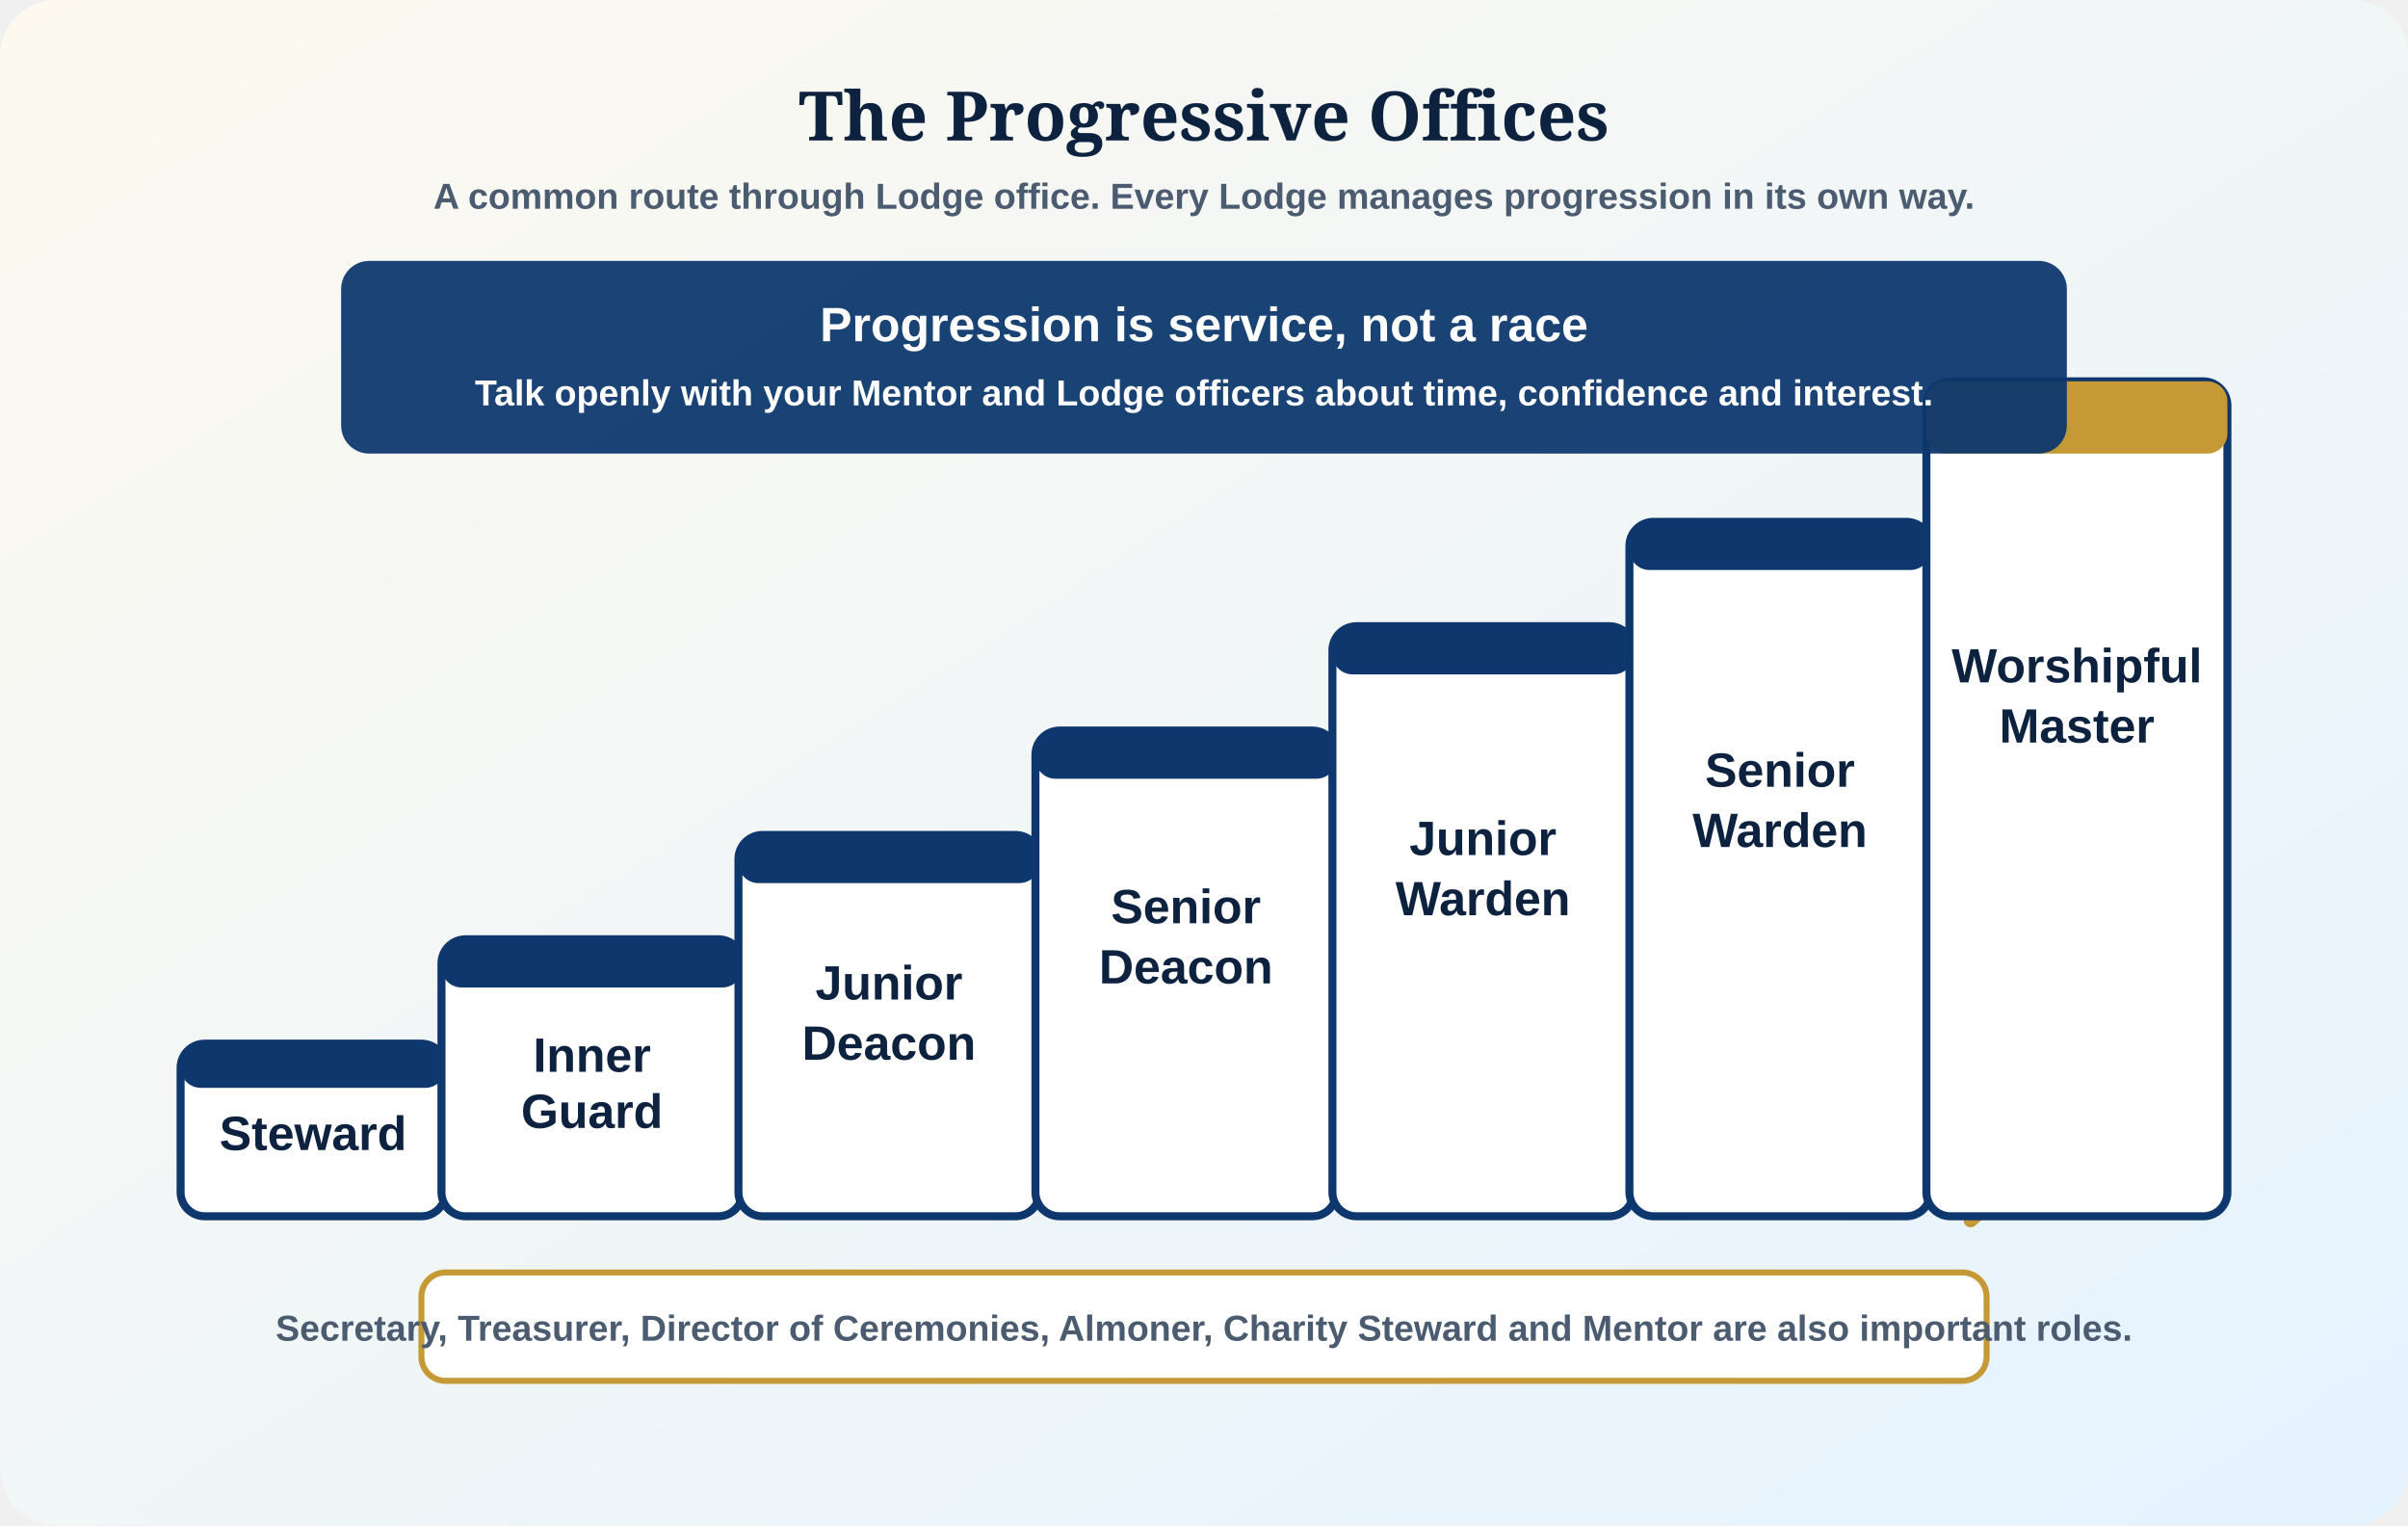
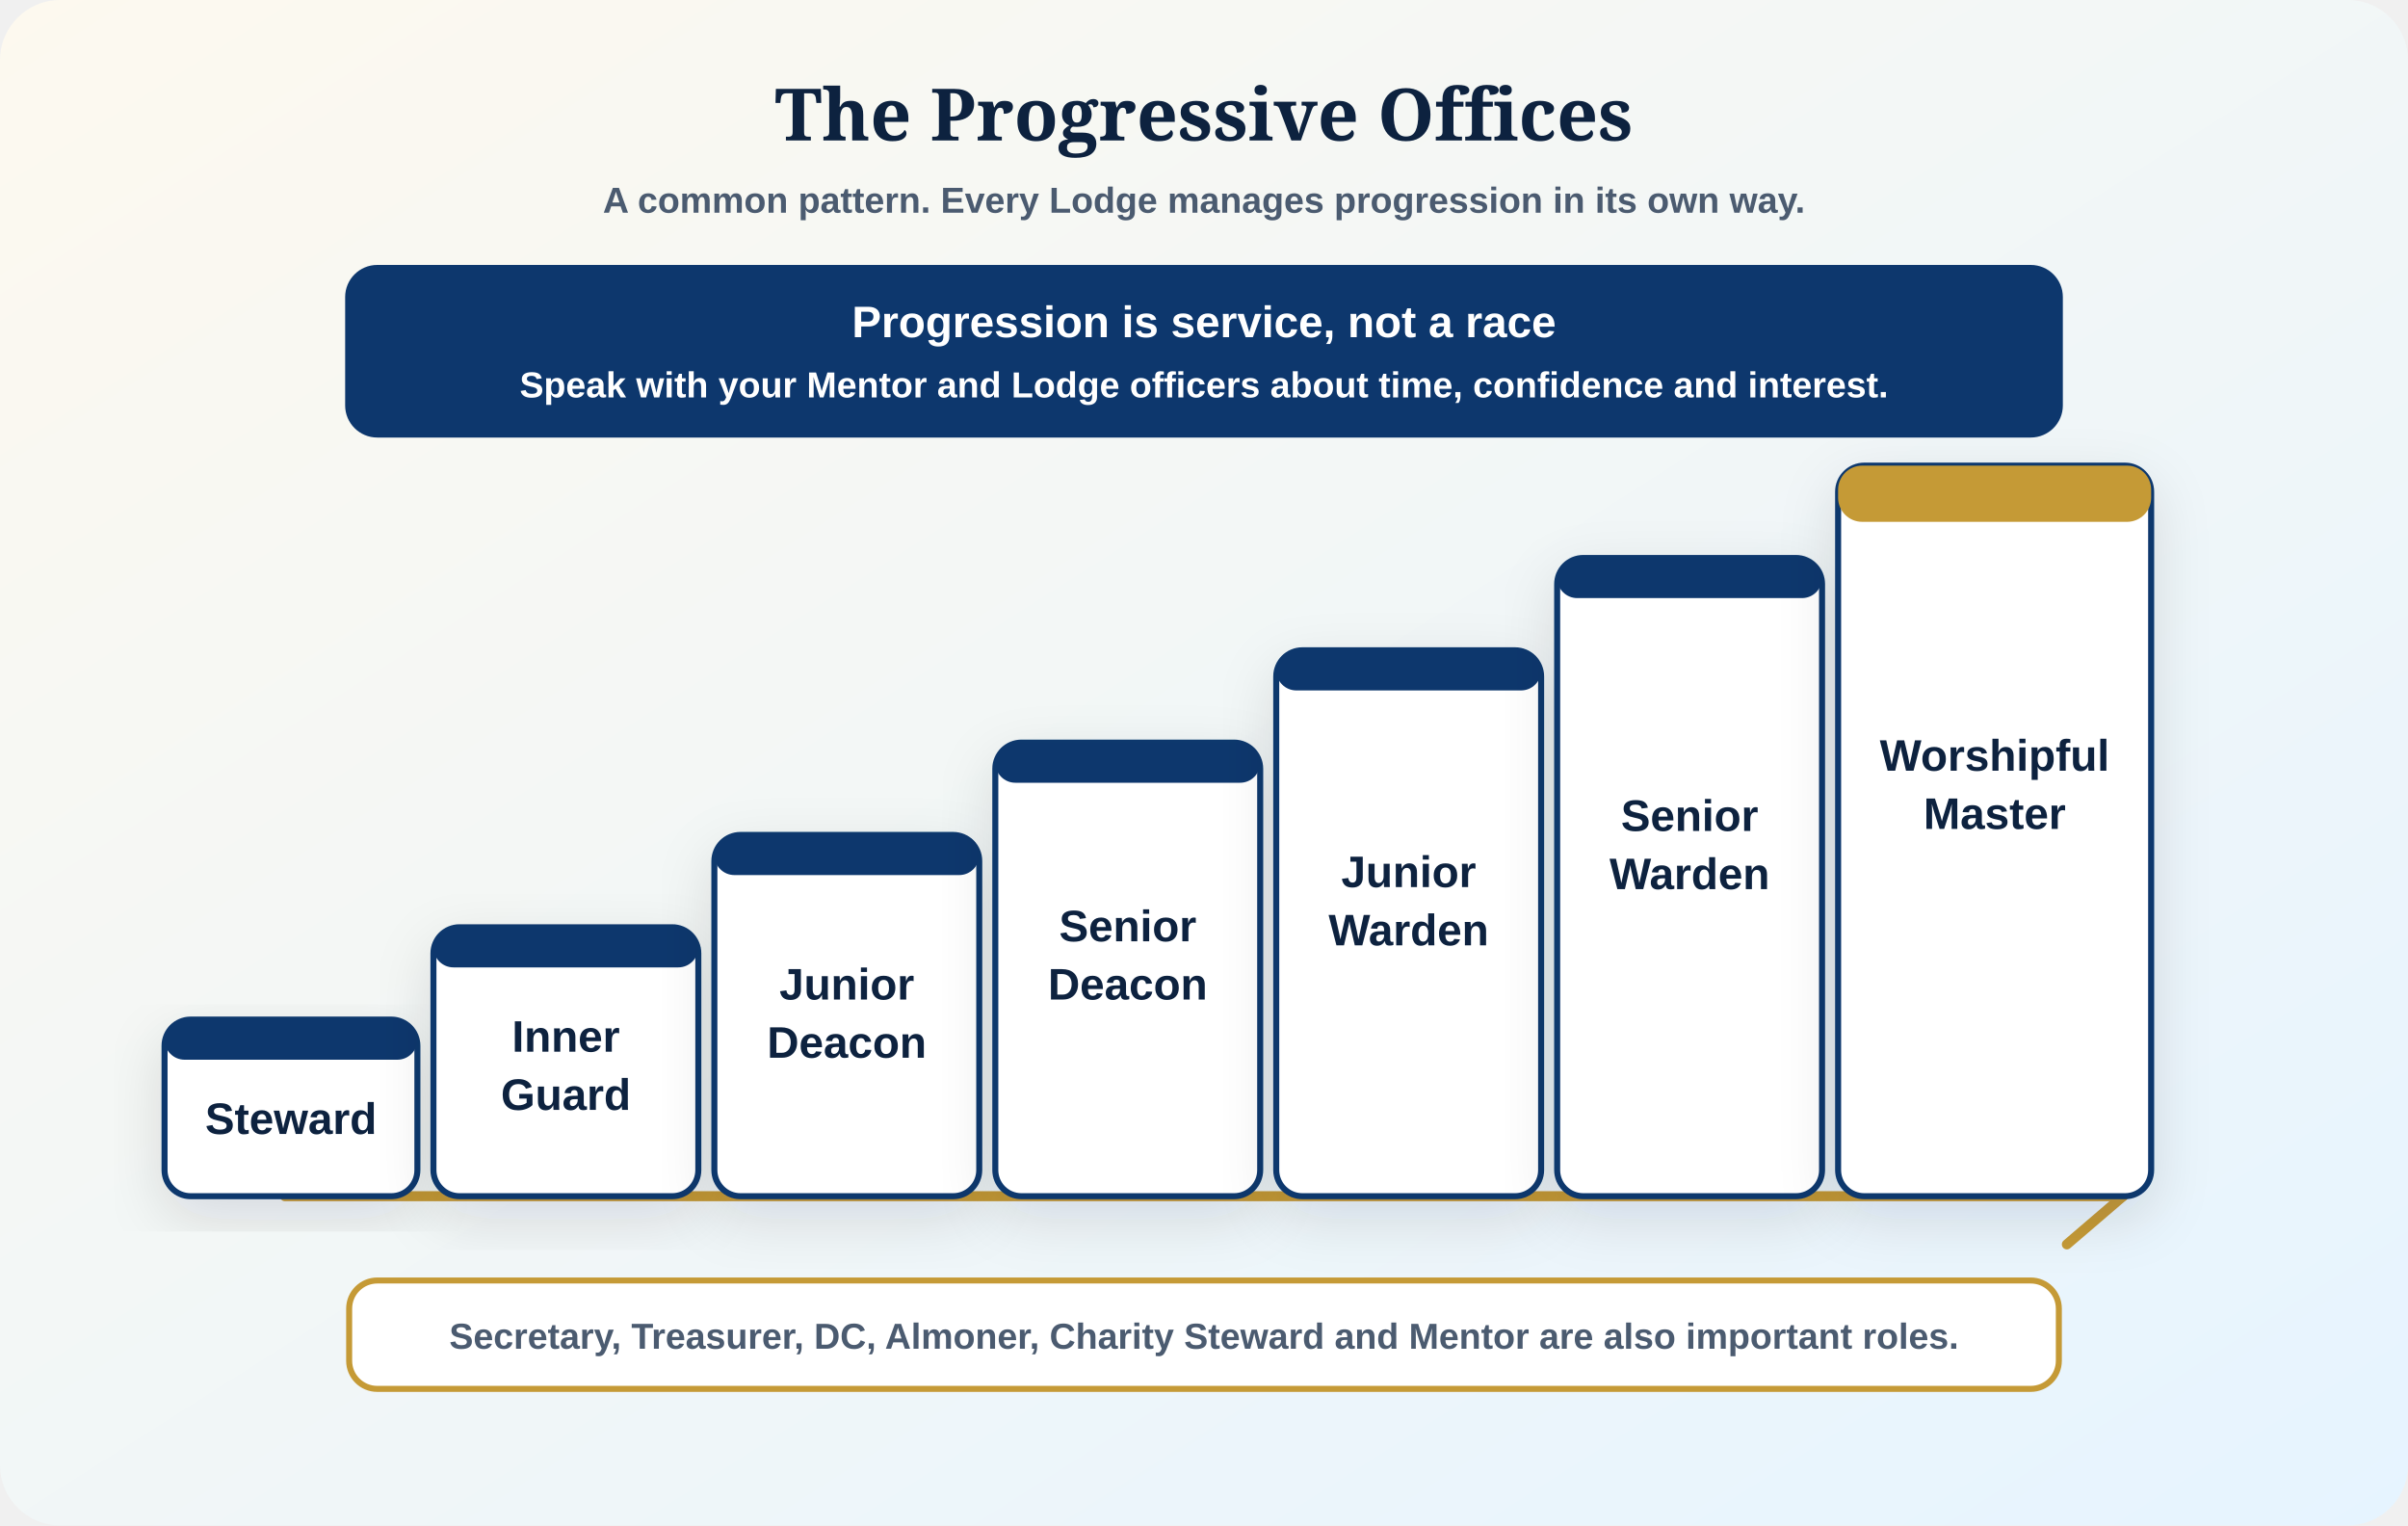
<svg xmlns="http://www.w3.org/2000/svg" viewBox="0 0 1200 760" role="img" aria-labelledby="title desc">
  <defs>
    <linearGradient id="bg" x1="0" x2="1" y1="0" y2="1">
      <stop offset="0" stop-color="#fdf9ef" />
-       <stop offset="1" stop-color="#e5f3ff" />
+       <stop offset="1" stop-color="#e6f4ff" />
    </linearGradient>
+     <filter id="shadow" x="-20%" y="-20%" width="140%" height="140%">
+       <feDropShadow dx="0" dy="10" stdDeviation="14" flood-color="#0d223f" flood-opacity="0.12" />
+     </filter>
    <style>
      .bg{fill:url(#bg)}
-       .step{fill:#ffffff;stroke:#0d376d;stroke-width:4}
+       .step{fill:#fff;stroke:#0d376d;stroke-width:3;filter:url(#shadow)}
      .top{fill:#0d376d}
      .gold{fill:#c59a36}
-       .title{font:700 34px Georgia,serif;fill:#0d223f}
-       .label{font:800 24px Arial,sans-serif;fill:#0d223f}
+       .rule{stroke:#c59a36;stroke-width:5;stroke-linecap:round}
+       .title{font:700 36px Georgia,serif;fill:#0d223f}
+       .label{font:800 22px Arial,sans-serif;fill:#0d223f}
      .small{font:600 18px Arial,sans-serif;fill:#4b5b70}
-       .white{fill:#ffffff}
-       .arrow{stroke:#c59a36;stroke-width:7;fill:none;stroke-linecap:round;stroke-linejoin:round}
+       .white{fill:#fff}
    </style>
  </defs>
-   <rect class="bg" width="1200" height="760" rx="28" />
+   <rect class="bg" width="1200" height="760" rx="30" />
  <text x="600" y="70" text-anchor="middle" class="title">The Progressive Offices</text>
-   <text x="600" y="104" text-anchor="middle" class="small">A common route through Lodge office. Every Lodge manages progression in its own way.</text>
-   <path class="arrow" d="M152 584H1010" />
-   <path class="arrow" d="M1010 584l-28-24m28 24-28 24" />
-   <g transform="translate(90 520)">
-     <rect class="step" width="132" height="86" rx="12" />
-     <rect class="top" width="132" height="22" rx="10" />
-     <text x="66" y="53" text-anchor="middle" class="label">Steward</text>
+   <text x="600" y="106" text-anchor="middle" class="small">A common pattern. Every Lodge manages progression in its own way.</text>
+   <rect x="172" y="132" width="856" height="86" rx="16" fill="#0d376d" />
+   <text x="600" y="168" text-anchor="middle" class="label white">Progression is service, not a race</text>
+   <text x="600" y="198" text-anchor="middle" class="small white">Speak with your Mentor and Lodge officers about time, confidence and interest.</text>
+   <line class="rule" x1="142" y1="596" x2="1058" y2="596" />
+   <path class="rule" d="M1058 596l-28-24M1058 596l-28 24" />
+   <g transform="translate(82 508)">
+     <rect class="step" width="126" height="88" rx="13" />
+     <rect class="top" width="126" height="20" rx="10" />
+     <text x="63" y="57" text-anchor="middle" class="label">Steward</text>
  </g>
-   <g transform="translate(220 468)">
-     <rect class="step" width="150" height="138" rx="12" />
-     <rect class="top" width="150" height="24" rx="10" />
-     <text x="75" y="66" text-anchor="middle" class="label">Inner</text>
-     <text x="75" y="94" text-anchor="middle" class="label">Guard</text>
+   <g transform="translate(216 462)">
+     <rect class="step" width="132" height="134" rx="13" />
+     <rect class="top" width="132" height="20" rx="10" />
+     <text x="66" y="62" text-anchor="middle" class="label">Inner</text>
+     <text x="66" y="91" text-anchor="middle" class="label">Guard</text>
  </g>
-   <g transform="translate(368 416)">
-     <rect class="step" width="150" height="190" rx="12" />
-     <rect class="top" width="150" height="24" rx="10" />
-     <text x="75" y="82" text-anchor="middle" class="label">Junior</text>
-     <text x="75" y="112" text-anchor="middle" class="label">Deacon</text>
+   <g transform="translate(356 416)">
+     <rect class="step" width="132" height="180" rx="13" />
+     <rect class="top" width="132" height="20" rx="10" />
+     <text x="66" y="82" text-anchor="middle" class="label">Junior</text>
+     <text x="66" y="111" text-anchor="middle" class="label">Deacon</text>
  </g>
-   <g transform="translate(516 364)">
-     <rect class="step" width="150" height="242" rx="12" />
-     <rect class="top" width="150" height="24" rx="10" />
-     <text x="75" y="96" text-anchor="middle" class="label">Senior</text>
-     <text x="75" y="126" text-anchor="middle" class="label">Deacon</text>
+   <g transform="translate(496 370)">
+     <rect class="step" width="132" height="226" rx="13" />
+     <rect class="top" width="132" height="20" rx="10" />
+     <text x="66" y="99" text-anchor="middle" class="label">Senior</text>
+     <text x="66" y="128" text-anchor="middle" class="label">Deacon</text>
  </g>
-   <g transform="translate(664 312)">
-     <rect class="step" width="150" height="294" rx="12" />
-     <rect class="top" width="150" height="24" rx="10" />
-     <text x="75" y="114" text-anchor="middle" class="label">Junior</text>
-     <text x="75" y="144" text-anchor="middle" class="label">Warden</text>
+   <g transform="translate(636 324)">
+     <rect class="step" width="132" height="272" rx="13" />
+     <rect class="top" width="132" height="20" rx="10" />
+     <text x="66" y="118" text-anchor="middle" class="label">Junior</text>
+     <text x="66" y="147" text-anchor="middle" class="label">Warden</text>
  </g>
-   <g transform="translate(812 260)">
-     <rect class="step" width="150" height="346" rx="12" />
-     <rect class="top" width="150" height="24" rx="10" />
-     <text x="75" y="132" text-anchor="middle" class="label">Senior</text>
-     <text x="75" y="162" text-anchor="middle" class="label">Warden</text>
+   <g transform="translate(776 278)">
+     <rect class="step" width="132" height="318" rx="13" />
+     <rect class="top" width="132" height="20" rx="10" />
+     <text x="66" y="136" text-anchor="middle" class="label">Senior</text>
+     <text x="66" y="165" text-anchor="middle" class="label">Warden</text>
  </g>
-   <g transform="translate(960 190)">
-     <rect class="step" width="150" height="416" rx="12" />
-     <rect class="gold" width="150" height="36" rx="10" />
-     <text x="75" y="150" text-anchor="middle" class="label">Worshipful</text>
-     <text x="75" y="180" text-anchor="middle" class="label">Master</text>
+   <g transform="translate(916 232)">
+     <rect class="step" width="156" height="364" rx="13" />
+     <rect class="gold" width="156" height="28" rx="12" />
+     <text x="78" y="152" text-anchor="middle" class="label">Worshipful</text>
+     <text x="78" y="181" text-anchor="middle" class="label">Master</text>
  </g>
-   <rect x="170" y="130" width="860" height="96" rx="14" fill="#0d376d" opacity=".94" />
-   <text x="600" y="170" text-anchor="middle" class="label white">Progression is service, not a race</text>
-   <text x="600" y="202" text-anchor="middle" class="small white">Talk openly with your Mentor and Lodge officers about time, confidence and interest.</text>
-   <rect x="210" y="634" width="780" height="54" rx="12" fill="#fff" stroke="#c59a36" stroke-width="3" />
-   <text x="600" y="668" text-anchor="middle" class="small">Secretary, Treasurer, Director of Ceremonies, Almoner, Charity Steward and Mentor are also important roles.</text>
+   <rect x="174" y="638" width="852" height="54" rx="14" fill="#fff" stroke="#c59a36" stroke-width="3" />
+   <text x="600" y="672" text-anchor="middle" class="small">Secretary, Treasurer, DC, Almoner, Charity Steward and Mentor are also important roles.</text>
</svg>
